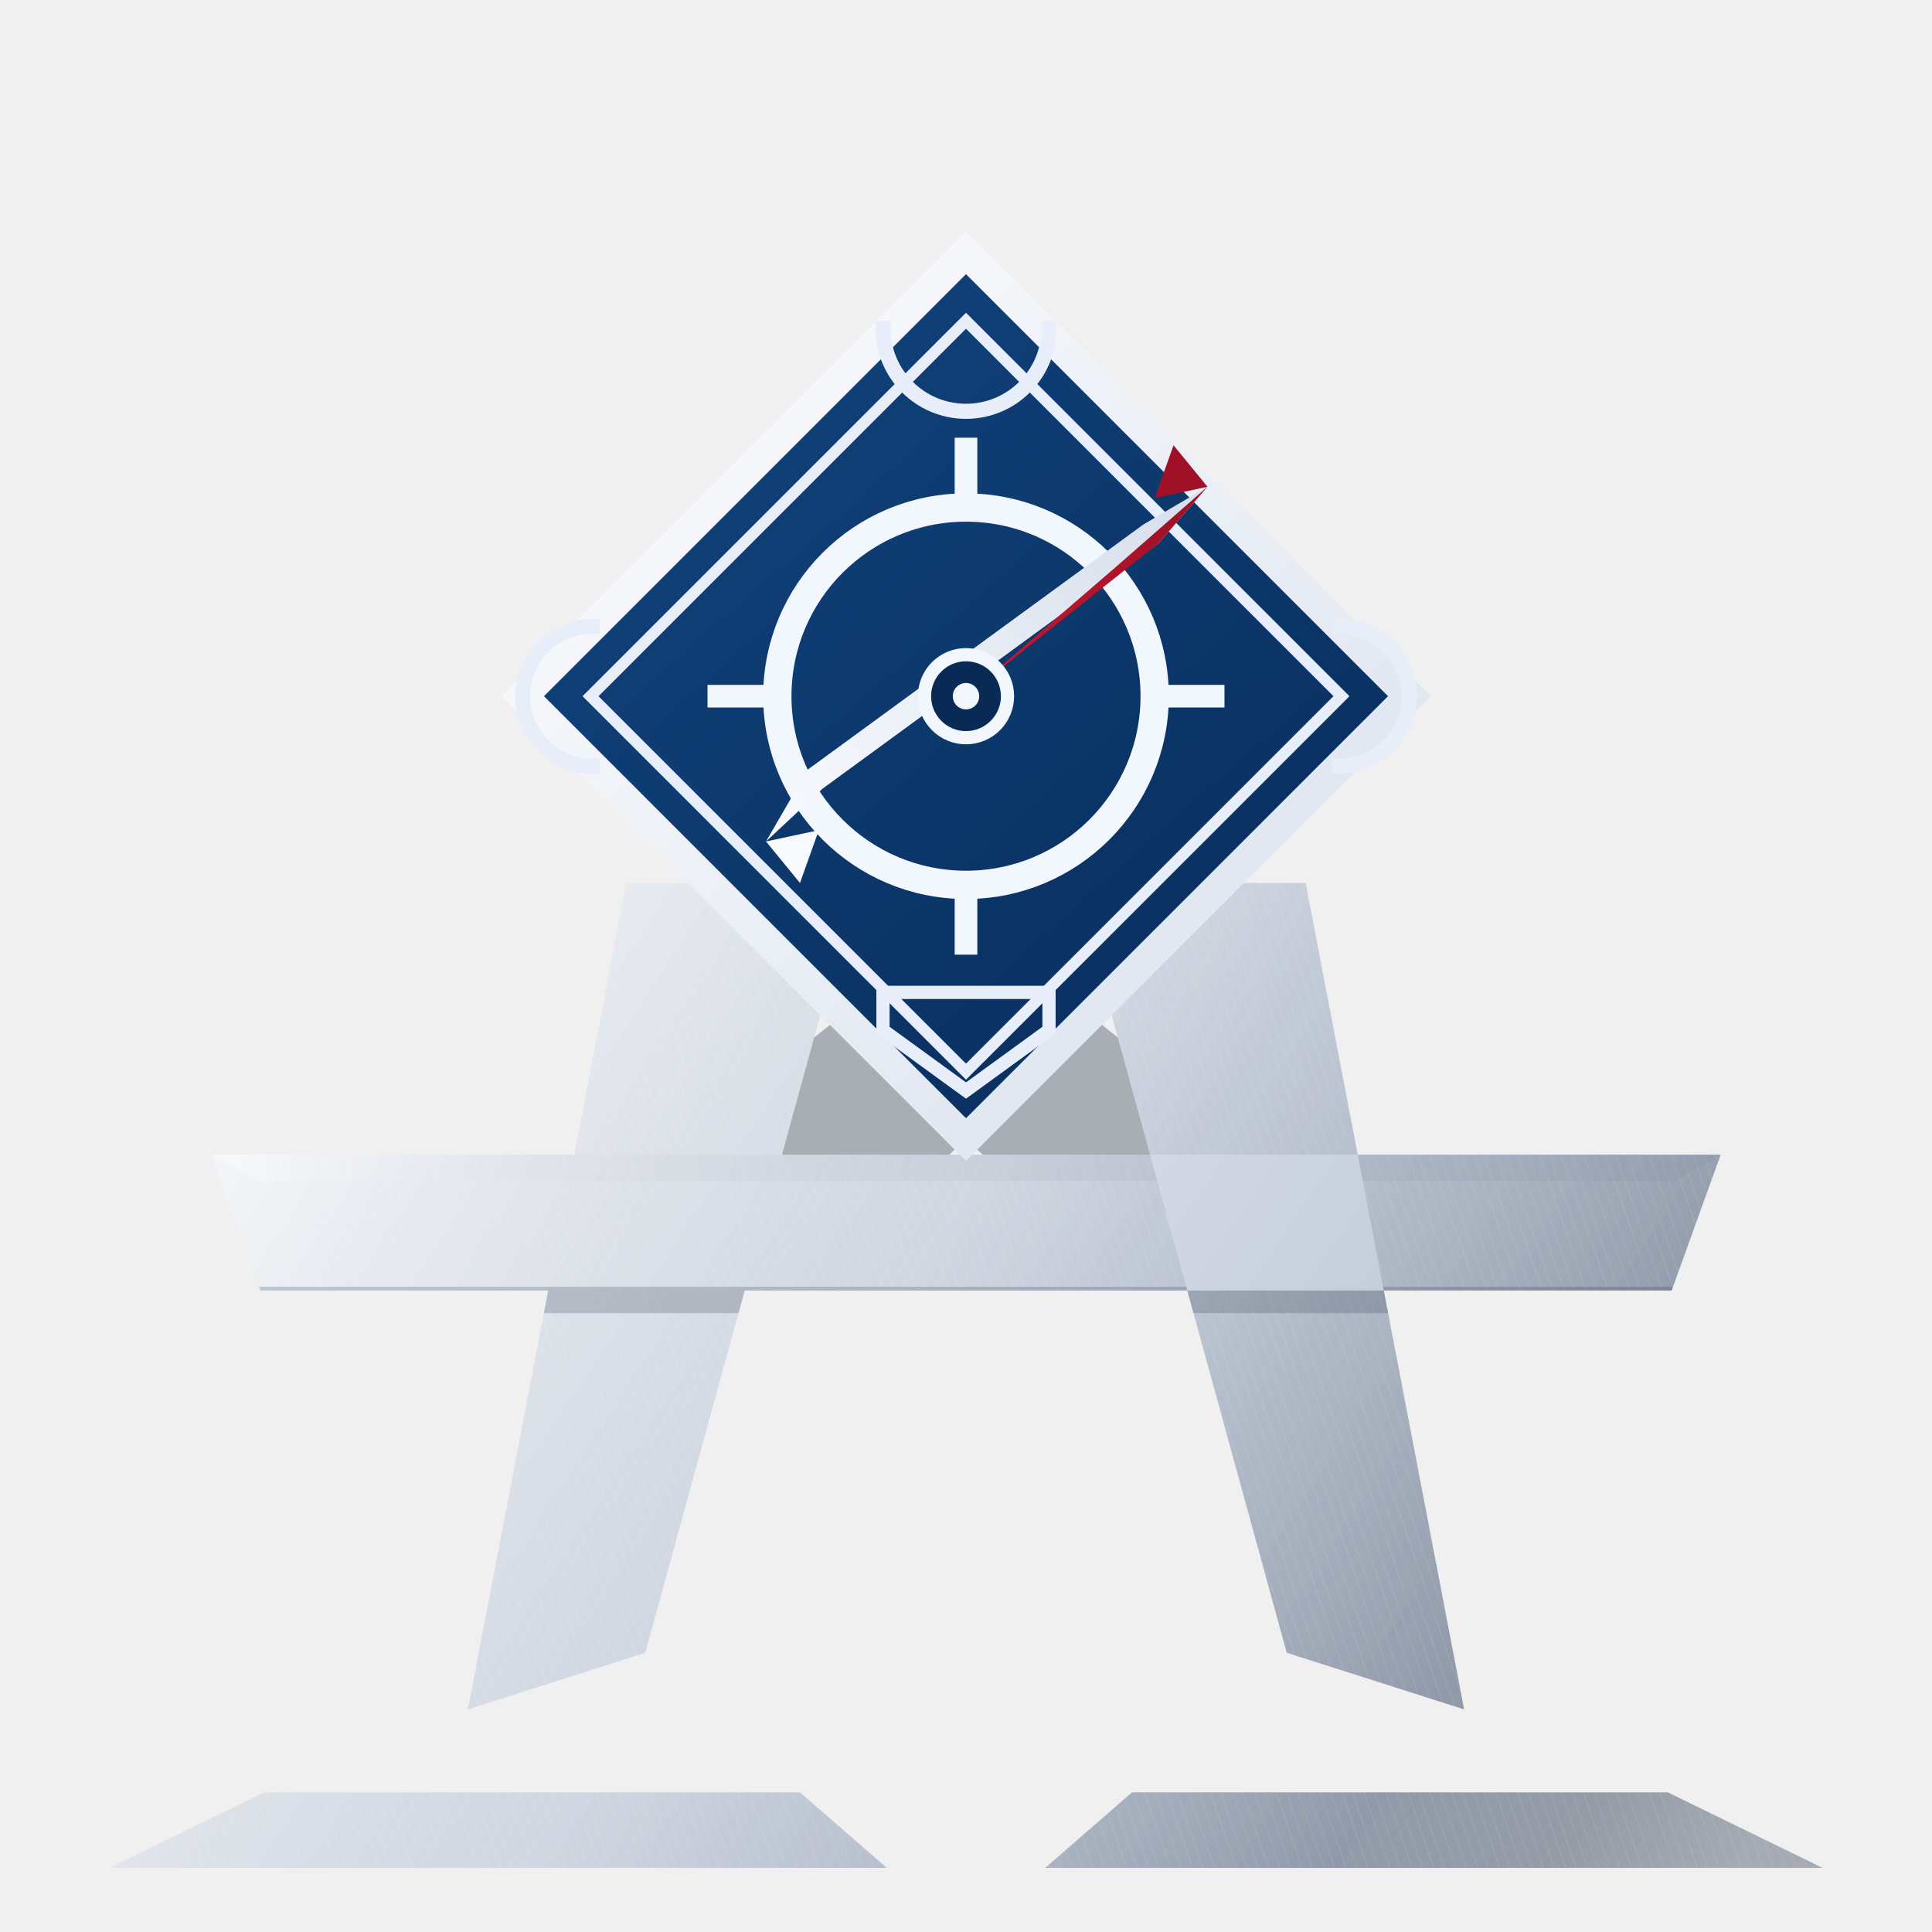
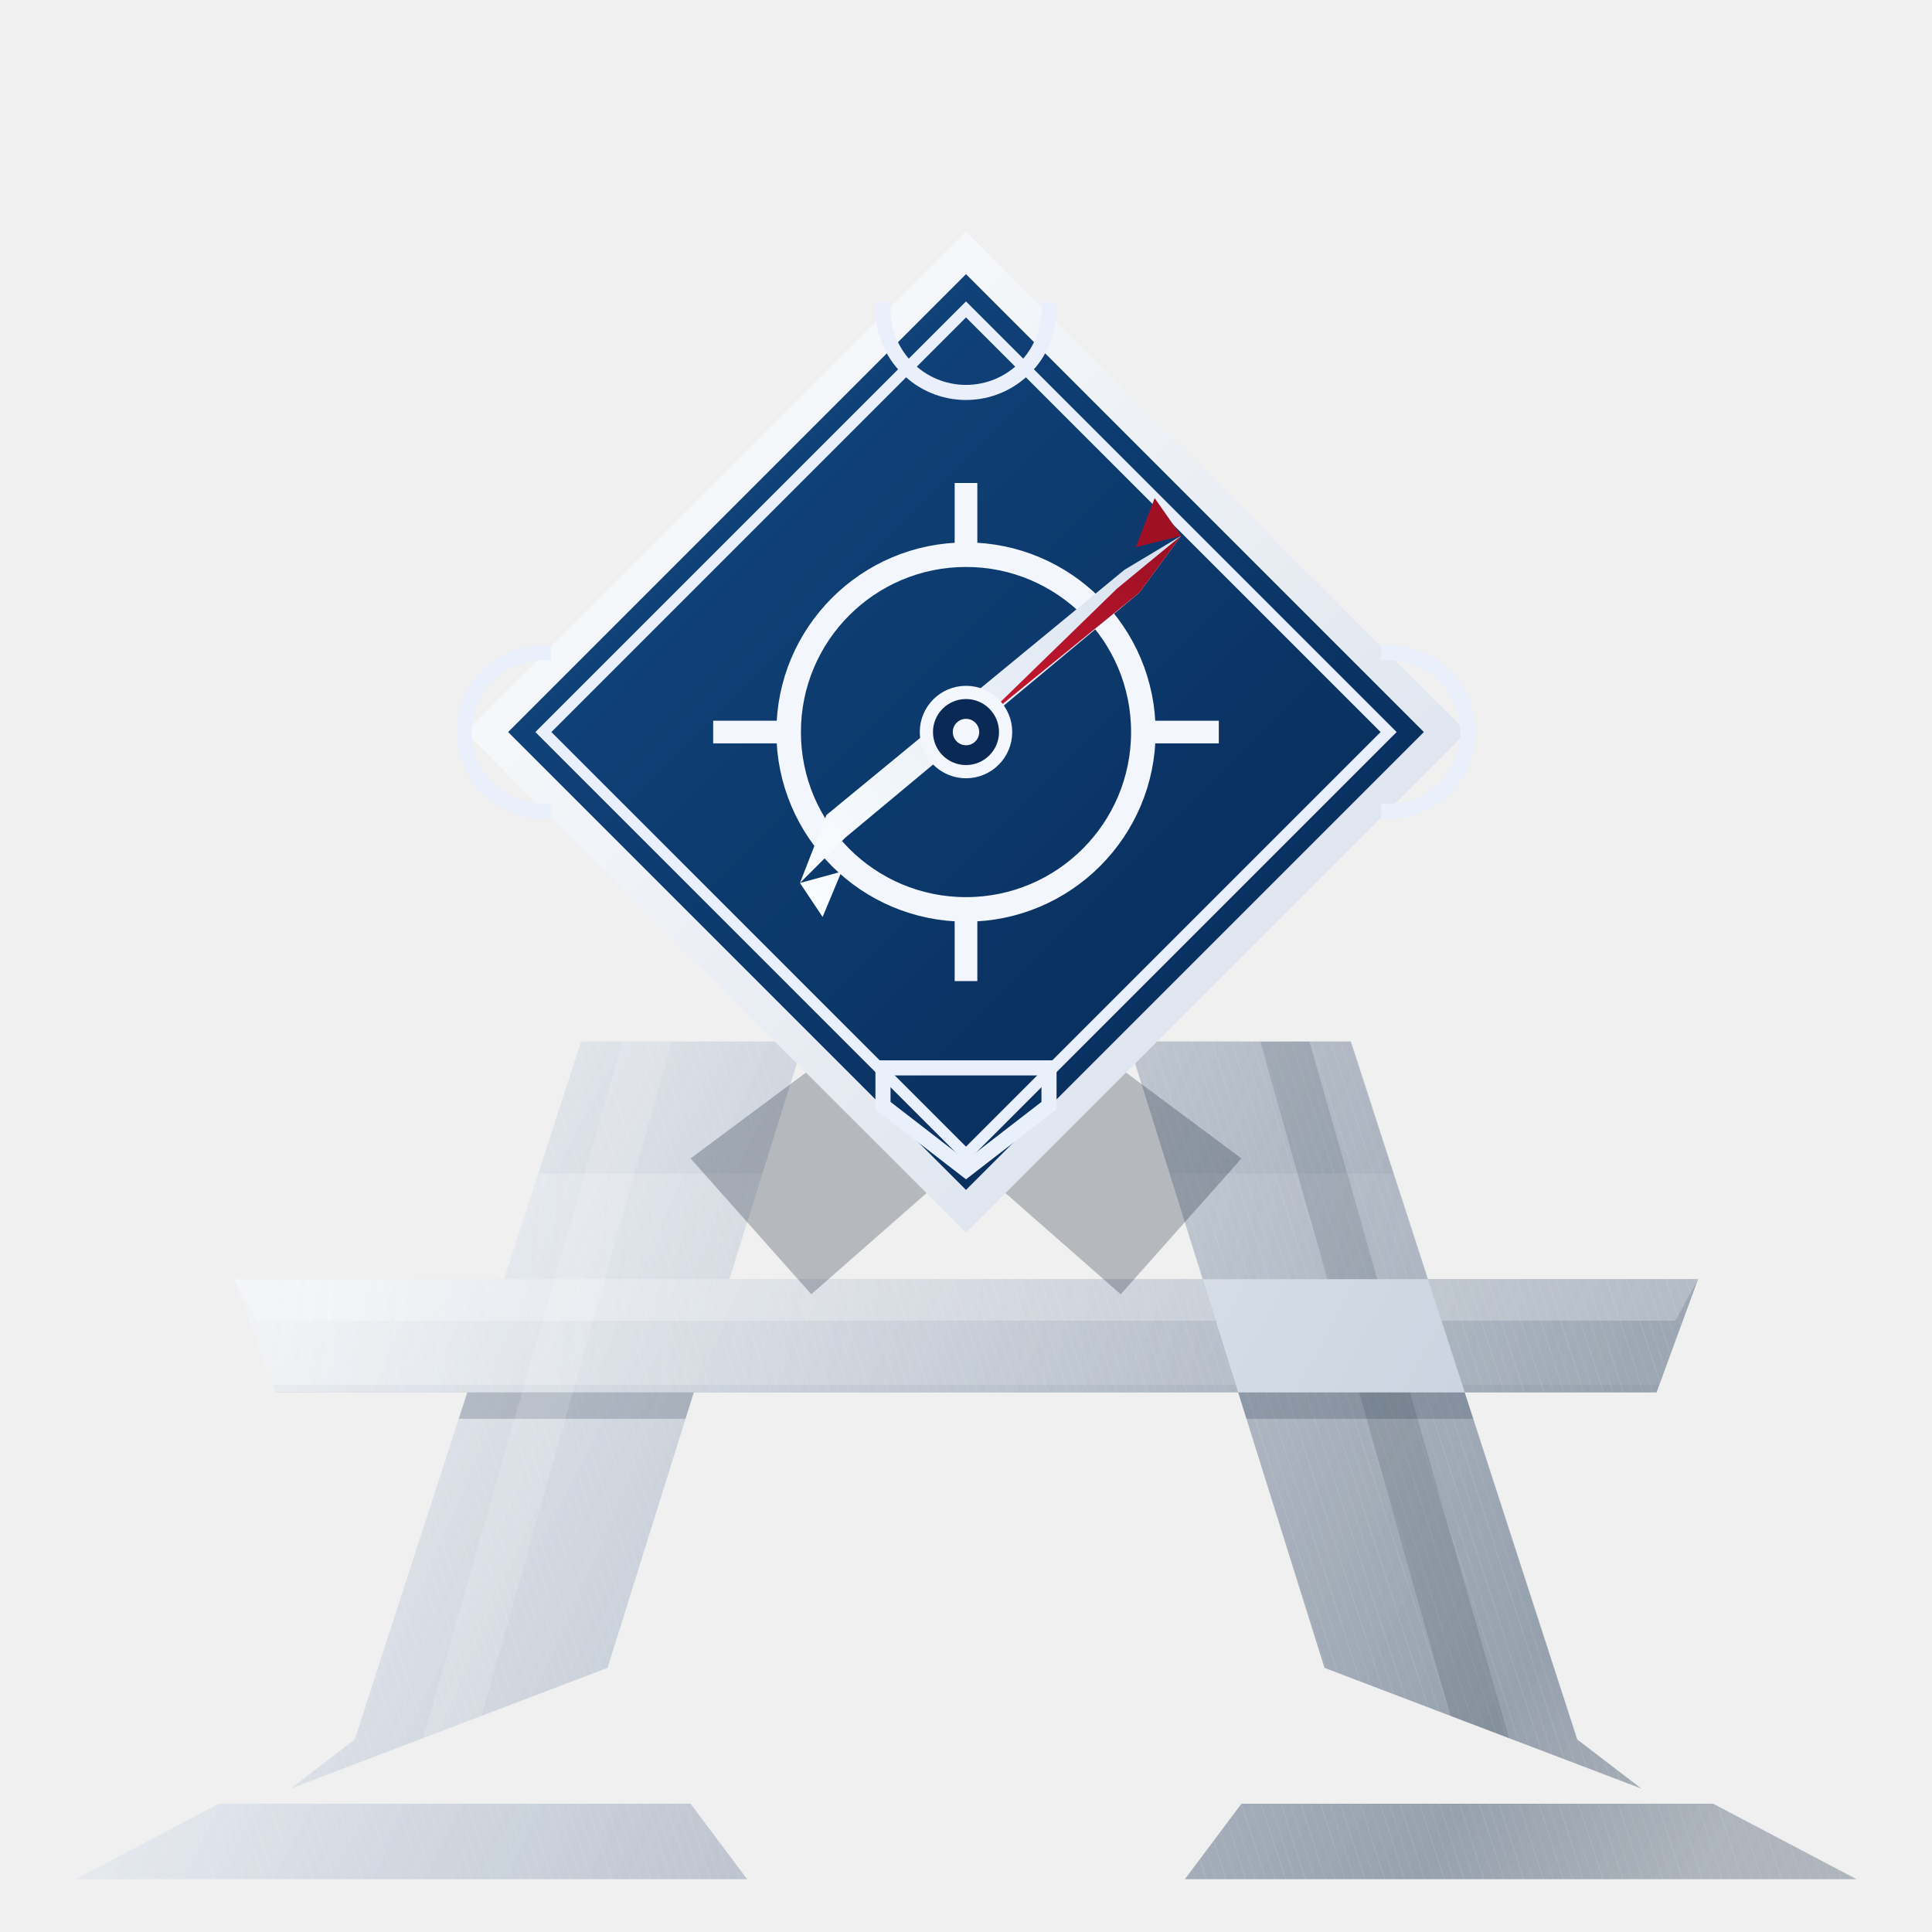
- <svg xmlns="http://www.w3.org/2000/svg" width="1024" height="1024" viewBox="0 0 1024 1024" role="img" aria-labelledby="title desc" shape-rendering="geometricPrecision">
+ <svg xmlns="http://www.w3.org/2000/svg" viewBox="0 0 1024 1024" width="1024" height="1024" role="img" aria-labelledby="title desc" shape-rendering="geometricPrecision">
  <defs>
-     <linearGradient id="metalBase" x1="92" y1="420" x2="928" y2="980" gradientUnits="userSpaceOnUse">
-       <stop offset="0" stop-color="#fbfdff" />
-       <stop offset="0.26" stop-color="#eceff5" />
-       <stop offset="0.56" stop-color="#d0d7e3" />
-       <stop offset="0.82" stop-color="#b8c2d1" />
-       <stop offset="1" stop-color="#eef2f8" />
+     <linearGradient id="metalA" x1="78" y1="526" x2="918" y2="966" gradientUnits="userSpaceOnUse">
+       <stop offset="0" stop-color="#fefeff" />
+       <stop offset="0.24" stop-color="#edf1f7" />
+       <stop offset="0.54" stop-color="#d9e0ea" />
+       <stop offset="0.86" stop-color="#c4cedb" />
+       <stop offset="1" stop-color="#eef3f9" />
    </linearGradient>
-     <linearGradient id="metalDepth" x1="148" y1="482" x2="854" y2="944" gradientUnits="userSpaceOnUse">
-       <stop offset="0" stop-color="#ffffff" stop-opacity="0.42" />
-       <stop offset="0.46" stop-color="#92a0b4" stop-opacity="0.12" />
-       <stop offset="1" stop-color="#0f1827" stop-opacity="0.33" />
+     <linearGradient id="metalAHi" x1="140" y1="640" x2="866" y2="706" gradientUnits="userSpaceOnUse">
+       <stop offset="0" stop-color="#ffffff" stop-opacity="0.34" />
+       <stop offset="1" stop-color="#d2dae5" stop-opacity="0.1" />
    </linearGradient>
-     <linearGradient id="metalEdge" x1="120" y1="588" x2="902" y2="680" gradientUnits="userSpaceOnUse">
-       <stop offset="0" stop-color="#ffffff" stop-opacity="0.35" />
-       <stop offset="1" stop-color="#5e6b80" stop-opacity="0.08" />
+     <linearGradient id="metalASh" x1="174" y1="704" x2="870" y2="1010" gradientUnits="userSpaceOnUse">
+       <stop offset="0" stop-color="#1a2638" stop-opacity="0.05" />
+       <stop offset="1" stop-color="#0c1521" stop-opacity="0.28" />
    </linearGradient>
-     <pattern id="brush" width="11" height="11" patternUnits="userSpaceOnUse" patternTransform="rotate(-19)">
-       <line x1="0" y1="0" x2="0" y2="11" stroke="#ffffff" stroke-opacity="0.1" stroke-width="1" />
-       <line x1="5.5" y1="0" x2="5.5" y2="11" stroke="#ffffff" stroke-opacity="0.06" stroke-width="1" />
+     <pattern id="brush" width="10" height="10" patternUnits="userSpaceOnUse" patternTransform="rotate(-18)">
+       <path d="M0 0V10" stroke="#ffffff" stroke-opacity="0.1" stroke-width="1" />
+       <path d="M5 0V10" stroke="#ffffff" stroke-opacity="0.05" stroke-width="1" />
    </pattern>
-     <linearGradient id="diamondBlue" x1="316" y1="148" x2="722" y2="606" gradientUnits="userSpaceOnUse">
-       <stop offset="0" stop-color="#12457f" />
-       <stop offset="1" stop-color="#072a58" />
+     <linearGradient id="diamondFill" x1="306" y1="166" x2="728" y2="586" gradientUnits="userSpaceOnUse">
+       <stop offset="0" stop-color="#124780" />
+       <stop offset="1" stop-color="#072b58" />
    </linearGradient>
-     <linearGradient id="frameMetal" x1="260" y1="126" x2="772" y2="648" gradientUnits="userSpaceOnUse">
+     <linearGradient id="diamondStroke" x1="260" y1="130" x2="764" y2="634" gradientUnits="userSpaceOnUse">
      <stop offset="0" stop-color="#ffffff" />
-       <stop offset="1" stop-color="#d6deec" />
+       <stop offset="1" stop-color="#d7dfeb" />
    </linearGradient>
-     <linearGradient id="needleWhite" x1="406" y1="460" x2="640" y2="286" gradientUnits="userSpaceOnUse">
-       <stop offset="0" stop-color="#f9fbff" />
-       <stop offset="1" stop-color="#d8e0ec" />
+     <linearGradient id="needleWhite" x1="424" y1="470" x2="624" y2="300" gradientUnits="userSpaceOnUse">
+       <stop offset="0" stop-color="#fafdff" />
+       <stop offset="1" stop-color="#d9e2ef" />
    </linearGradient>
-     <linearGradient id="needleRed" x1="520" y1="385" x2="640" y2="286" gradientUnits="userSpaceOnUse">
-       <stop offset="0" stop-color="#cb1933" />
-       <stop offset="1" stop-color="#9f1126" />
+     <linearGradient id="needleRed" x1="522" y1="388" x2="624" y2="300" gradientUnits="userSpaceOnUse">
+       <stop offset="0" stop-color="#c71831" />
+       <stop offset="1" stop-color="#9f1025" />
    </linearGradient>
-     <clipPath id="aClip">
-       <path d="M248 906 L332 468 L454 468 L342 876 Z" />
-       <path d="M776 906 L692 468 L570 468 L682 876 Z" />
-       <path d="M112 612 L912 612 L886 684 L138 684 Z" />
-       <path d="M58 990 L470 990 L424 950 L140 950 Z" />
-       <path d="M966 990 L554 990 L600 950 L884 950 Z" />
+     <clipPath id="clipA">
+       <path d="M188 922L308 552H426L322 884L154 948Z" />
+       <path d="M836 922L716 552H598L702 884L870 948Z" />
+       <path d="M124 678H900L878 738H146Z" />
+       <path d="M40 996H396L366 956H116Z" />
+       <path d="M984 996H628L658 956H908Z" />
    </clipPath>
  </defs>
-   <g opacity="0.32">
-     <path d="M358 608 L444 540 L512 604 L434 674 Z" fill="#101c33" />
-     <path d="M666 608 L580 540 L512 604 L590 674 Z" fill="#101c33" />
-   </g>
-   <g id="base-A">
-     <path d="M248 906 L332 468 L454 468 L342 876 Z" fill="url(#metalBase)" />
-     <path d="M776 906 L692 468 L570 468 L682 876 Z" fill="url(#metalBase)" />
-     <path d="M112 612 L912 612 L886 684 L138 684 Z" fill="url(#metalBase)" />
-     <path d="M58 990 L470 990 L424 950 L140 950 Z" fill="url(#metalBase)" />
-     <path d="M966 990 L554 990 L600 950 L884 950 Z" fill="url(#metalBase)" />
-     <g clip-path="url(#aClip)">
-       <rect x="0" y="452" width="1024" height="560" fill="url(#metalDepth)" />
-       <rect x="0" y="452" width="1024" height="560" fill="url(#brush)" opacity="0.94" />
-       <path d="M112 612 L912 612 L888 626 L136 626 Z" fill="url(#metalEdge)" />
-       <path d="M130 682 L894 682 L874 696 L150 696 Z" fill="#253246" opacity="0.22" />
+   <g id="base_A">
+     <path d="M188 922L308 552H426L322 884L154 948Z" fill="url(#metalA)" />
+     <path d="M836 922L716 552H598L702 884L870 948Z" fill="url(#metalA)" />
+     <path d="M124 678H900L878 738H146Z" fill="url(#metalA)" />
+     <path d="M40 996H396L366 956H116Z" fill="url(#metalA)" />
+     <path d="M984 996H628L658 956H908Z" fill="url(#metalA)" />
+     <g clip-path="url(#clipA)">
+       <path d="M0 520H1024V1024H0Z" fill="url(#metalASh)" />
+       <path d="M0 622H1024V734H0Z" fill="url(#metalAHi)" />
+       <path d="M0 520H1024V1024H0Z" fill="url(#brush)" opacity="0.9" />
+       <path d="M124 678H900L888 700H136Z" fill="#ffffff" opacity="0.24" />
+       <path d="M146 738H878L866 752H158Z" fill="#203047" opacity="0.22" />
+       <path d="M224 922L330 552H356L254 914Z" fill="#ffffff" opacity="0.14" />
+       <path d="M800 922L694 552H668L770 914Z" fill="#0f1c2c" opacity="0.13" />
    </g>
  </g>
-   <g id="diamond-frame">
-     <path d="M512 134 L747 369 L512 604 L277 369 Z" fill="url(#diamondBlue)" stroke="url(#frameMetal)" stroke-width="16" stroke-linejoin="miter" />
-     <path d="M512 170 L711 369 L512 568 L313 369 Z" fill="none" stroke="#e8eef9" stroke-width="6" stroke-linejoin="miter" />
-     <path d="M468 174 A44 44 0 0 0 556 174" fill="none" stroke="#e8eef9" stroke-width="8" stroke-linecap="square" />
-     <path d="M314 332 A36 36 0 0 0 314 406" fill="none" stroke="#e8eef9" stroke-width="8" stroke-linecap="square" />
-     <path d="M710 332 A36 36 0 0 1 710 406" fill="none" stroke="#e8eef9" stroke-width="8" stroke-linecap="square" />
-     <path d="M468 526 L556 526 L556 546 L512 578 L468 546 Z" fill="none" stroke="#e8eef9" stroke-width="7" stroke-linejoin="miter" />
+   <g id="apex_nest" opacity="0.26">
+     <path d="M366 614L452 550L512 614L430 686Z" fill="#0d182c" />
+     <path d="M658 614L572 550L512 614L594 686Z" fill="#0d182c" />
  </g>
-   <g id="compass-ring">
-     <circle cx="512" cy="369" r="100" fill="none" stroke="#f2f6fd" stroke-width="15" />
+   <g id="diamond_frame">
+     <path d="M512 134L766 388L512 642L258 388Z" fill="url(#diamondFill)" stroke="url(#diamondStroke)" stroke-width="16" stroke-linejoin="miter" />
+     <path d="M512 164L736 388L512 612L288 388Z" fill="none" stroke="#eaf0fb" stroke-width="6" stroke-linejoin="miter" />
+     <path d="M468 164A44 44 0 0 0 556 164" fill="none" stroke="#eaf0fb" stroke-width="8" stroke-linecap="square" />
+     <path d="M288 346A34 34 0 0 0 288 430" fill="none" stroke="#eaf0fb" stroke-width="8" stroke-linecap="square" />
+     <path d="M736 346A34 34 0 0 1 736 430" fill="none" stroke="#eaf0fb" stroke-width="8" stroke-linecap="square" />
+     <path d="M468 566H556V586L512 620L468 586Z" fill="none" stroke="#eaf0fb" stroke-width="8" stroke-linejoin="miter" />
  </g>
-   <g id="crosshair-marks" stroke="#f2f6fd" stroke-width="12" stroke-linecap="square">
-     <line x1="512" y1="238" x2="512" y2="270" />
-     <line x1="512" y1="468" x2="512" y2="500" />
-     <line x1="381" y1="369" x2="413" y2="369" />
-     <line x1="611" y1="369" x2="643" y2="369" />
+   <g id="compass_ring">
+     <circle cx="512" cy="388" r="94" fill="none" stroke="#f3f7fd" stroke-width="13" />
  </g>
-   <g id="compass-needle">
-     <path d="M406 446 L436 418 L614 288 L640 258 L606 278 L428 408 Z" fill="url(#needleWhite)" />
-     <path d="M512 369 L614 288 L640 258 L592 300 Z" fill="url(#needleRed)" />
-     <path d="M640 258 L612 264 L622 236 Z" fill="url(#needleRed)" />
-     <path d="M406 446 L434 440 L424 468 Z" fill="url(#needleWhite)" />
-     <circle cx="512" cy="369" r="22" fill="#092a55" stroke="#f2f6fd" stroke-width="7" />
-     <circle cx="512" cy="369" r="7" fill="#f2f6fd" />
+   <g id="crosshair_marks" fill="#f3f7fd">
+     <rect x="506" y="256" width="12" height="42" />
+     <rect x="506" y="478" width="12" height="42" />
+     <rect x="378" y="382" width="44" height="12" />
+     <rect x="602" y="382" width="44" height="12" />
+   </g>
+   <g id="compass_needle">
+     <path d="M424 468L448 444L604 314L626 284L596 302L438 432Z" fill="url(#needleWhite)" />
+     <path d="M518 384L604 314L626 284L592 312Z" fill="url(#needleRed)" />
+     <path d="M626 284L602 290L612 264Z" fill="url(#needleRed)" />
+     <path d="M424 468L446 462L436 486Z" fill="url(#needleWhite)" />
+     <circle cx="512" cy="388" r="21" fill="#0a2a55" stroke="#f3f7fd" stroke-width="7" />
+     <circle cx="512" cy="388" r="7" fill="#f3f7fd" />
  </g>
</svg>
